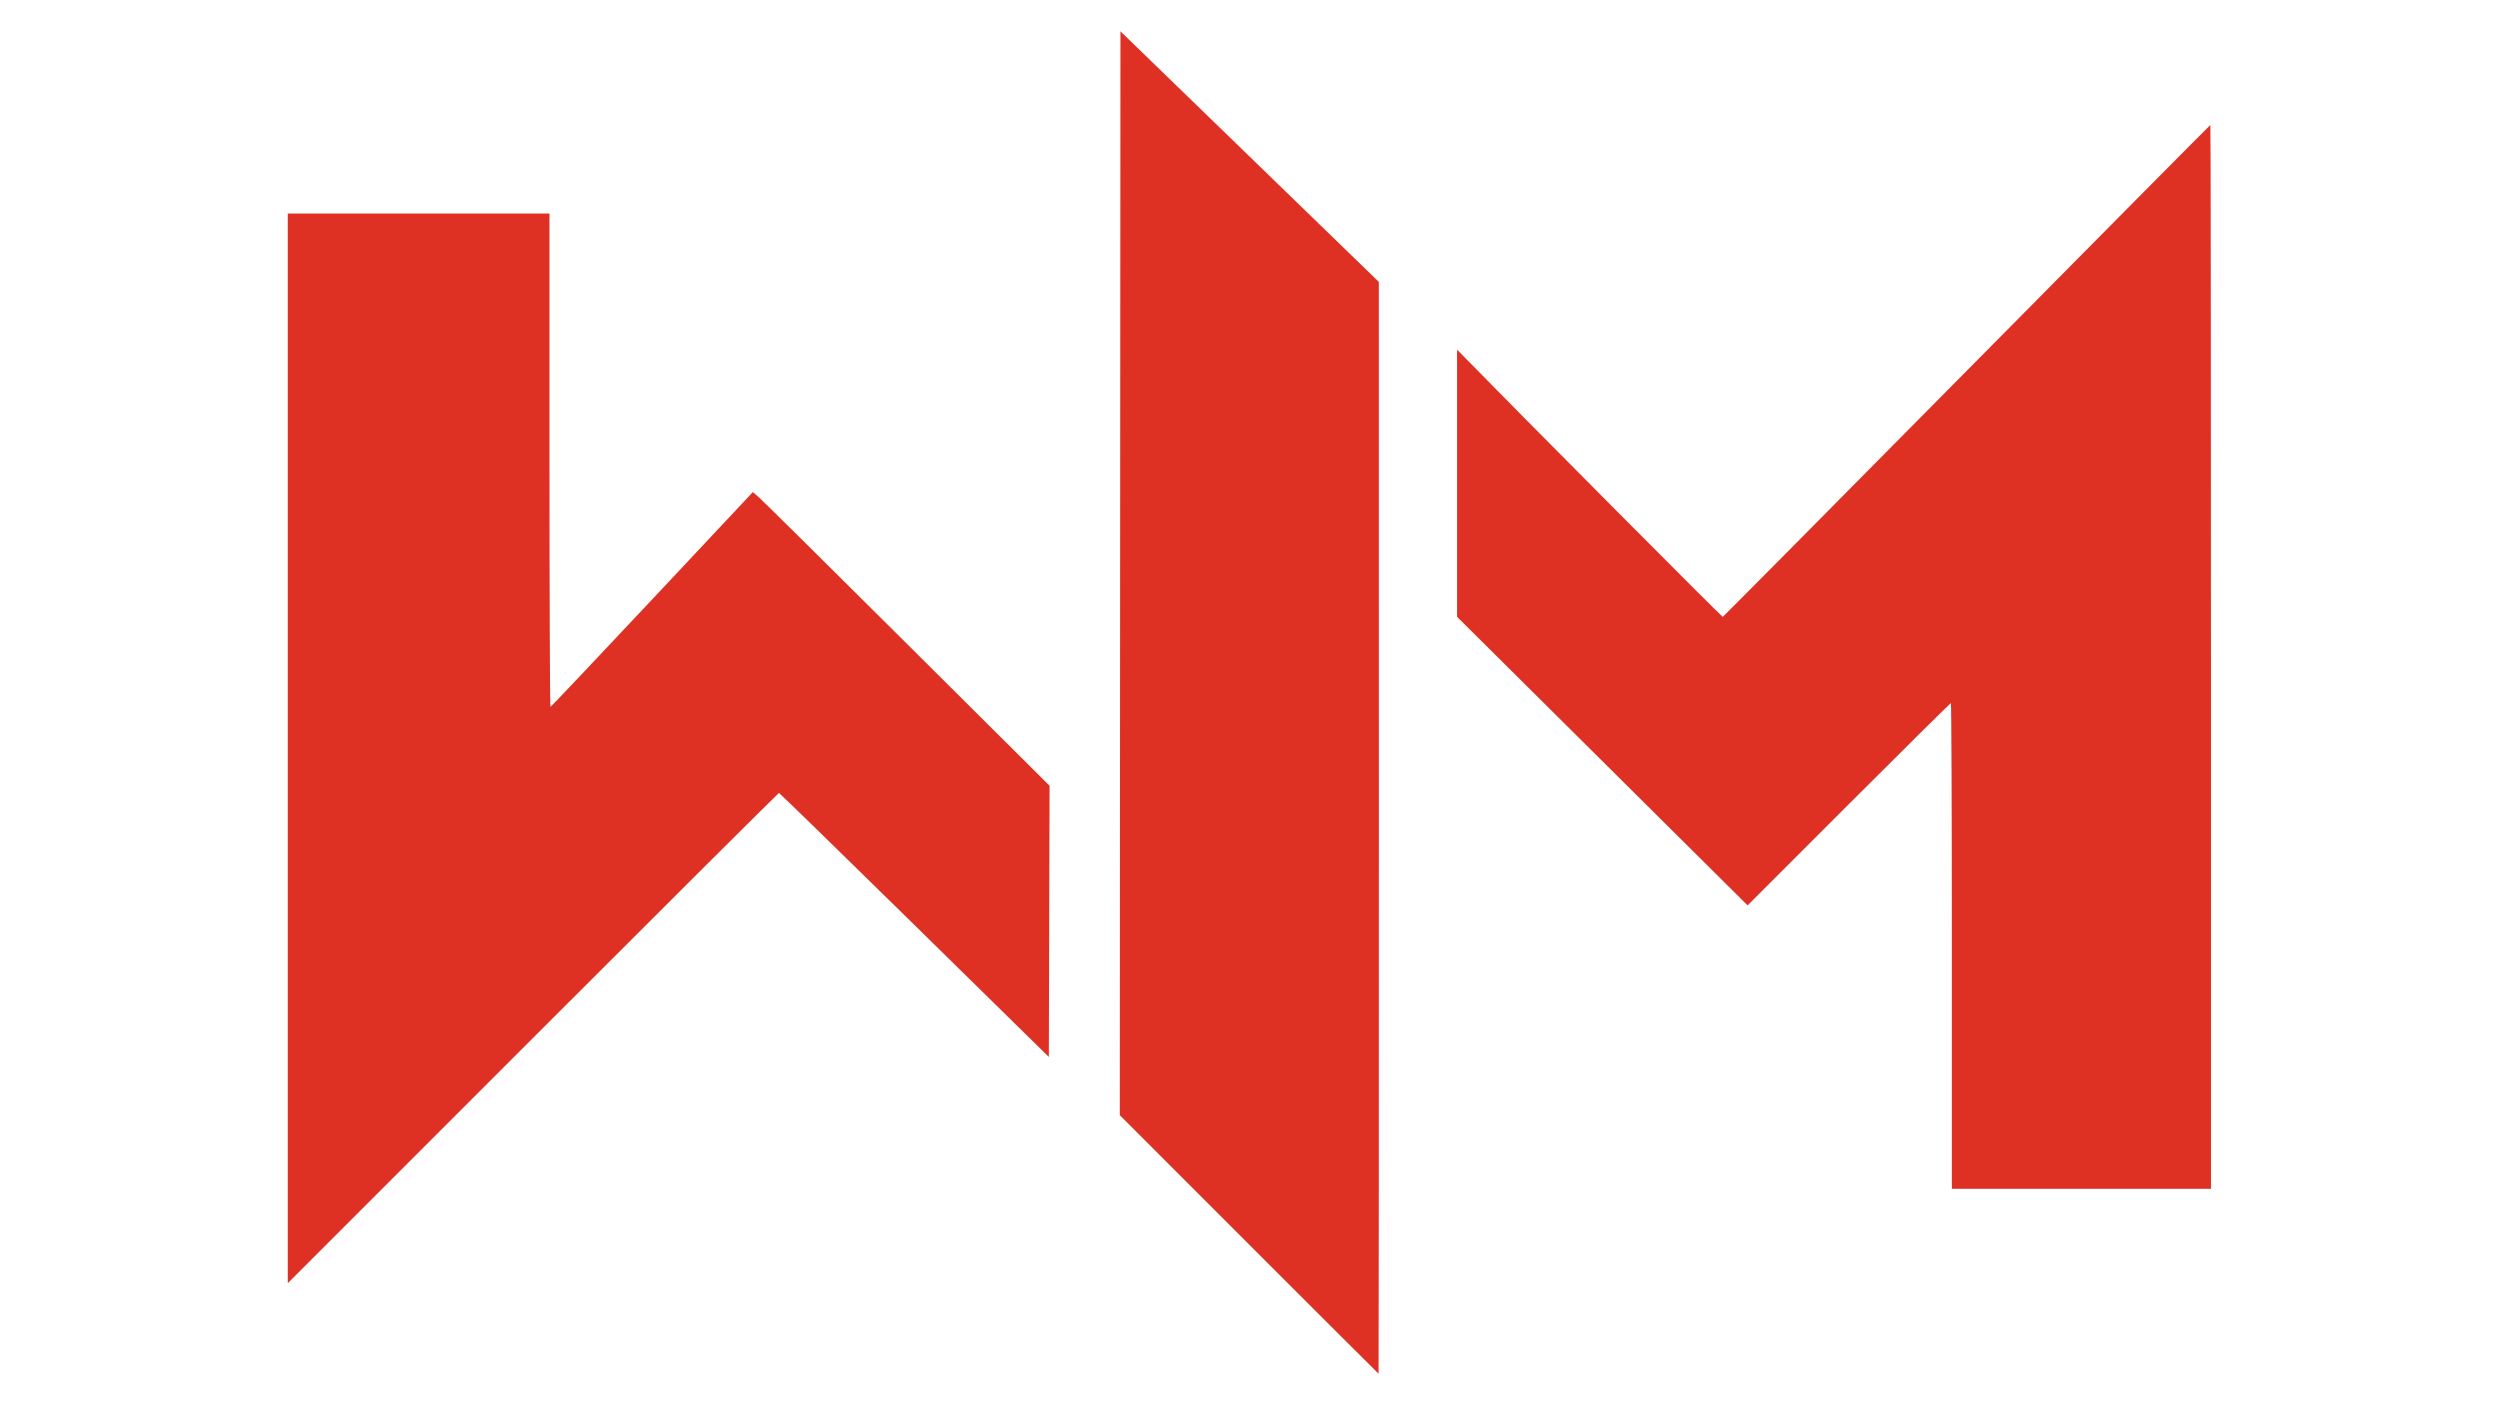
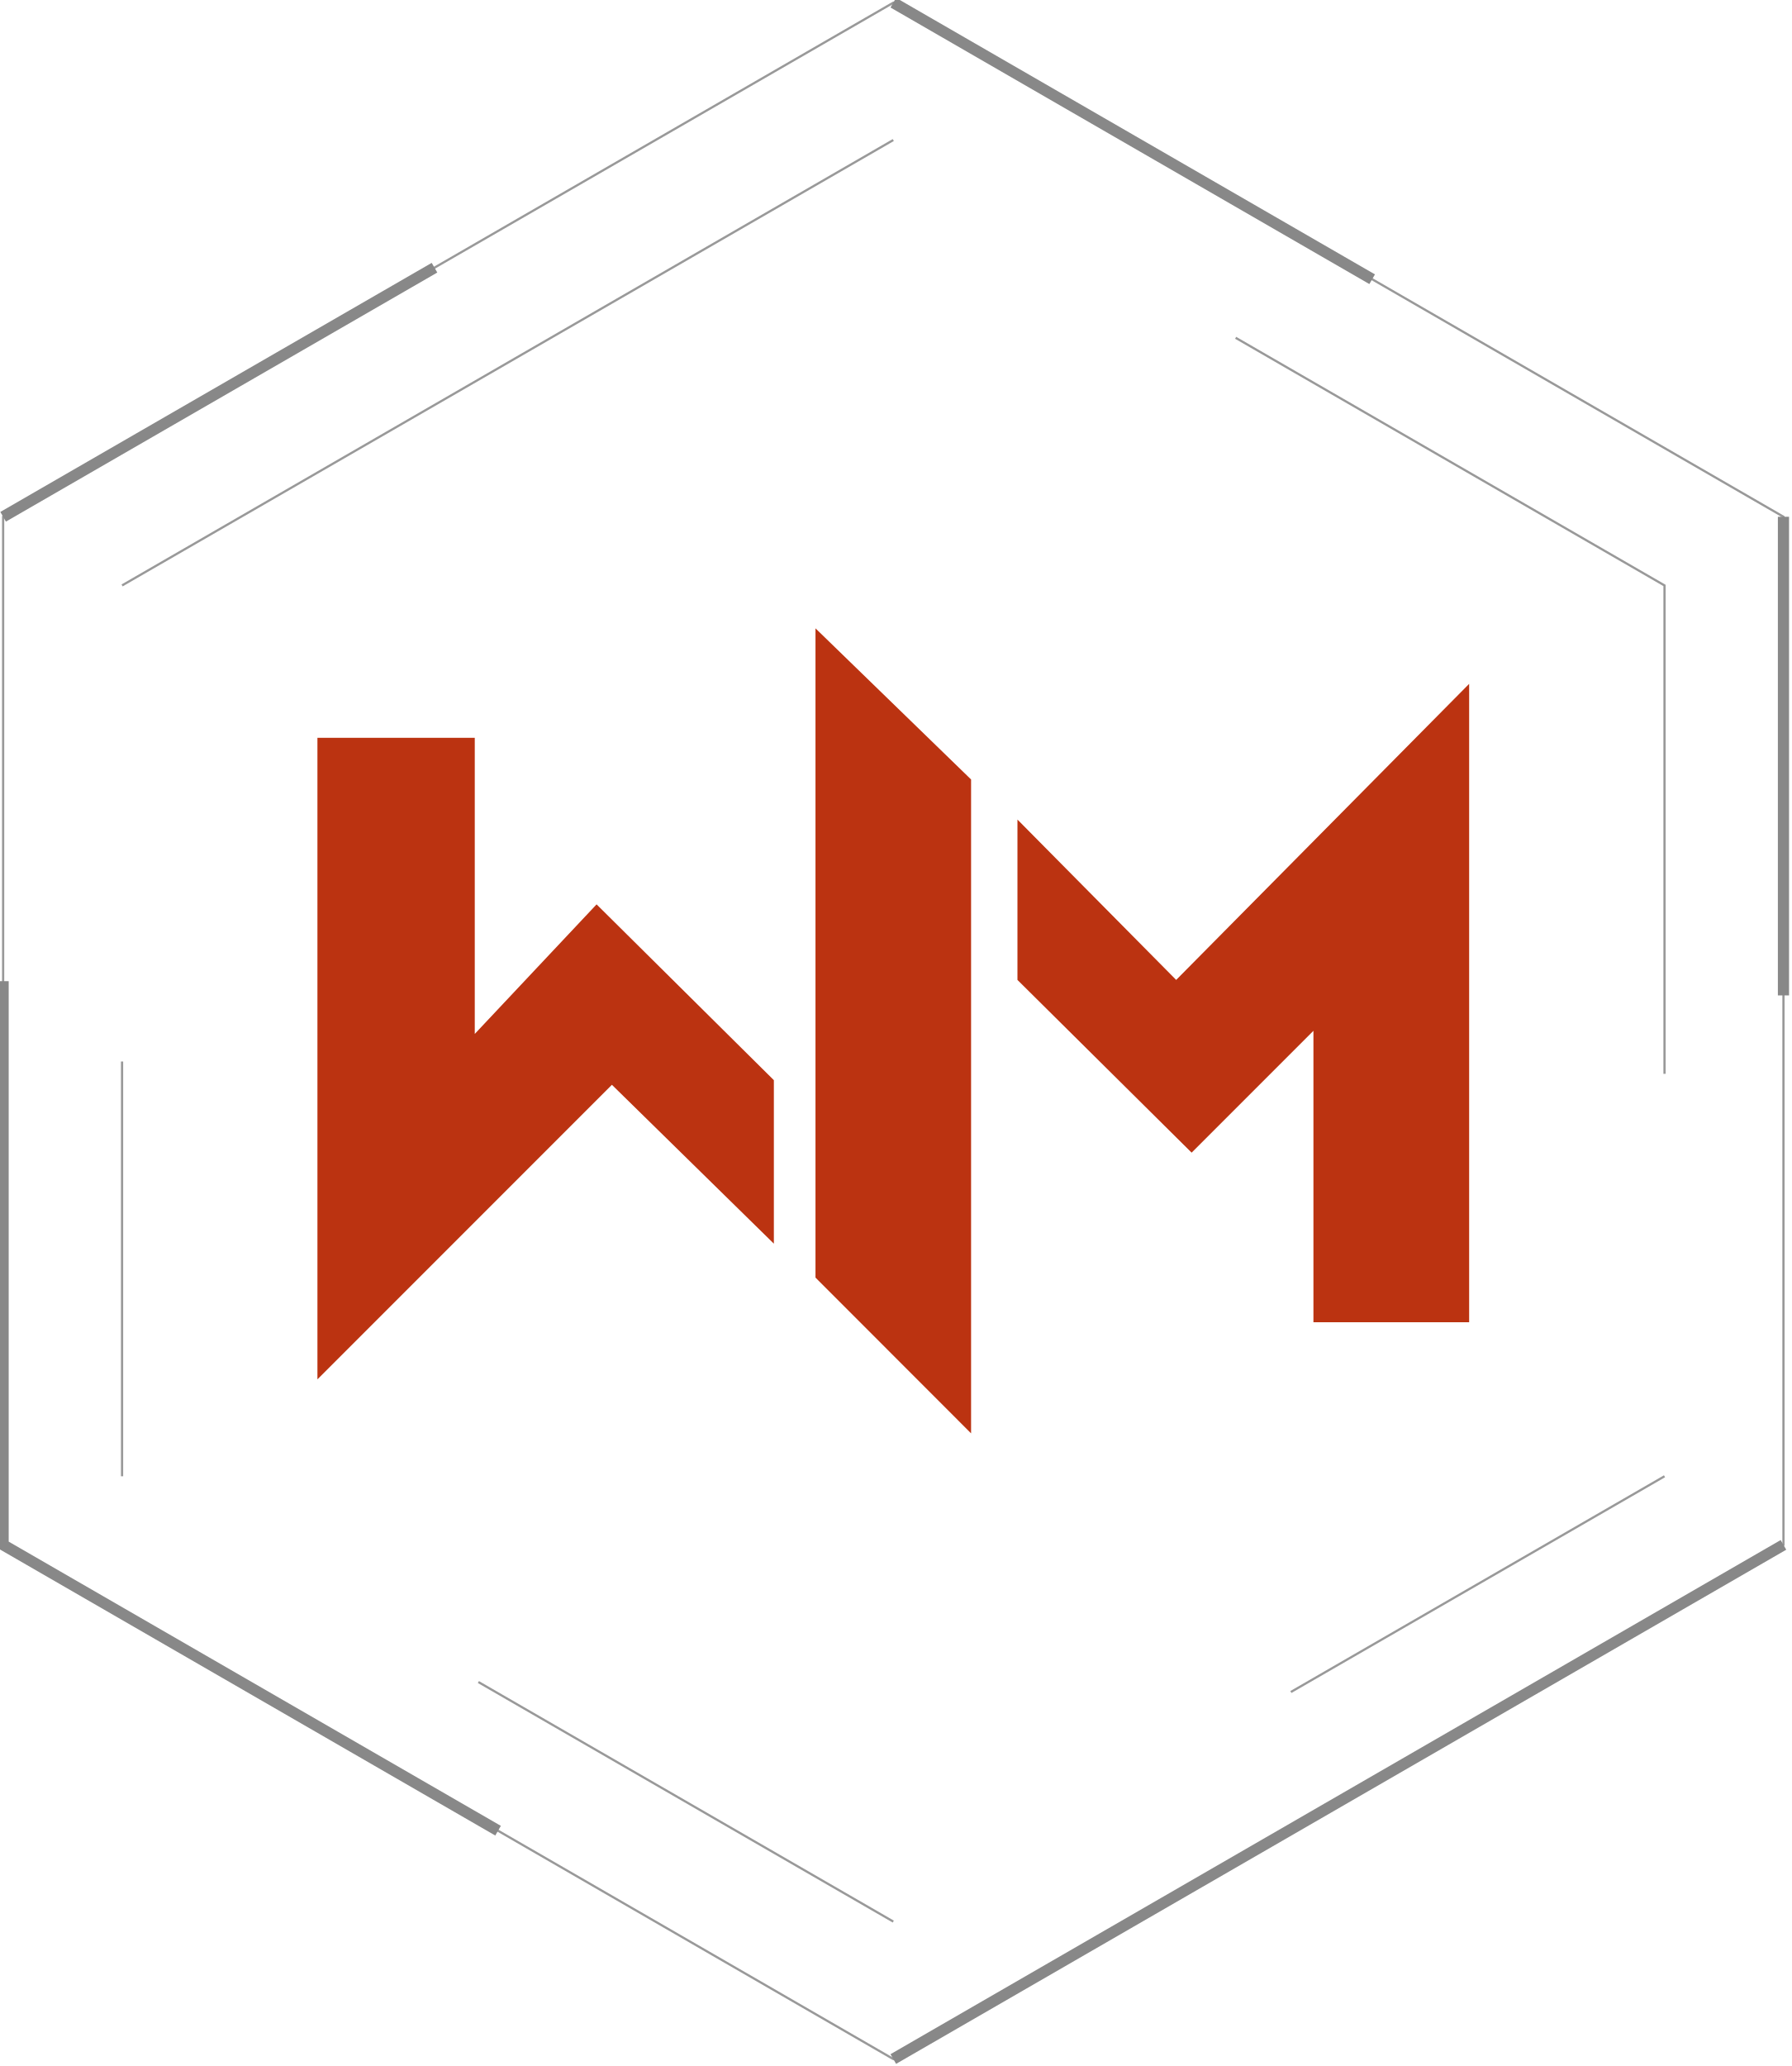
- <svg xmlns="http://www.w3.org/2000/svg" width="2560" height="1440" version="1.1" viewBox="0 0 2560 1440">
-   <g fill="#df3123">
-     <path d="m1998.7 968.63c0-136.77-0.449-248.67-0.997-248.67-0.548 0-47.609 46.609-104.58 103.58l-103.58 103.58-297.51-295.5v-273.62l8.449 8.654c54.52 55.847 262.87 265.31 263.61 265.03 0.544-0.207 112.99-113.63 249.88-252.04 136.89-138.42 249.15-251.67 249.47-251.67 0.32 0 0.582 245.1 0.582 544.67v544.67h-265.33z" />
-     <path d="m294.67 766.3v-547.67h268v252.67c0 138.97 0.45 252.62 1 252.56 0.55-0.06 47.403-49.571 104.12-110.03l103.12-109.92 6.215 5.362c3.418 2.949 71.786 70.61 151.93 150.36l145.71 145-0.762 277.68-137.66-135.17c-75.715-74.345-138.11-135.17-138.67-135.17s-113.95 112.95-252 251l-251 251z" />
-     <path d="m1279 1274.3-132.33-132.34 0.67-1109.9 264.58 256.61 0.041 559c0.023 307.45-0.109 559-0.295 559-0.185 0-59.886-59.552-132.67-132.34z" />
+ <svg xmlns="http://www.w3.org/2000/svg" width="802.21" height="924.88" version="1.1" viewBox="0 0 802.21 924.88">
+   <g fill="none" stroke-miterlimit="10">
+     <path d="m400 921.76 398.6-230.17v-460.25l-398.6-230.13-398.6 230.13v460.25z" stroke="#999" stroke-width="1" />
+     <g stroke="#888" stroke-width="5">
+       <path d="m1.396 439.24v252.34l221.63 127.96" />
+       <path d="m194.56 119.84-193.16 111.5" />
+       <path d="m614.43 125-214.43-123.8" />
+       <path d="m798.6 445.61v-214.27" />
+       <path d="m400 921.76 398.6-230.17" />
+     </g>
+     <g stroke="#999">
+       <path d="m745.34 480.72v-218.64l-192.04-110.86" />
+       <path d="m578.03 757.46 167.31-96.581" />
+       <path d="m214.21 752.99 185.79 107.24" />
+       <path d="m54.654 475.2v185.68" />
+       <path d="m400 62.691-165.86 95.765-179.48 103.62" />
+     </g>
+     <g fill="#b31">
+       <path d="m142.14 330.3h70.454v132.55l54.543-57.993 79.386 78.704v73.189l-72.52-71.123-131.86 131.86z" />
+       <path d="m365.16 281.29 69.672 67.656v292.72l-69.672-69.728z" />
+       <path d="m455.6 366.89 71.068 71.787 131.19-132.54v285.79h-69.728v-130.47l-54.542 54.543-77.991-77.32z" />
+     </g>
  </g>
</svg>
